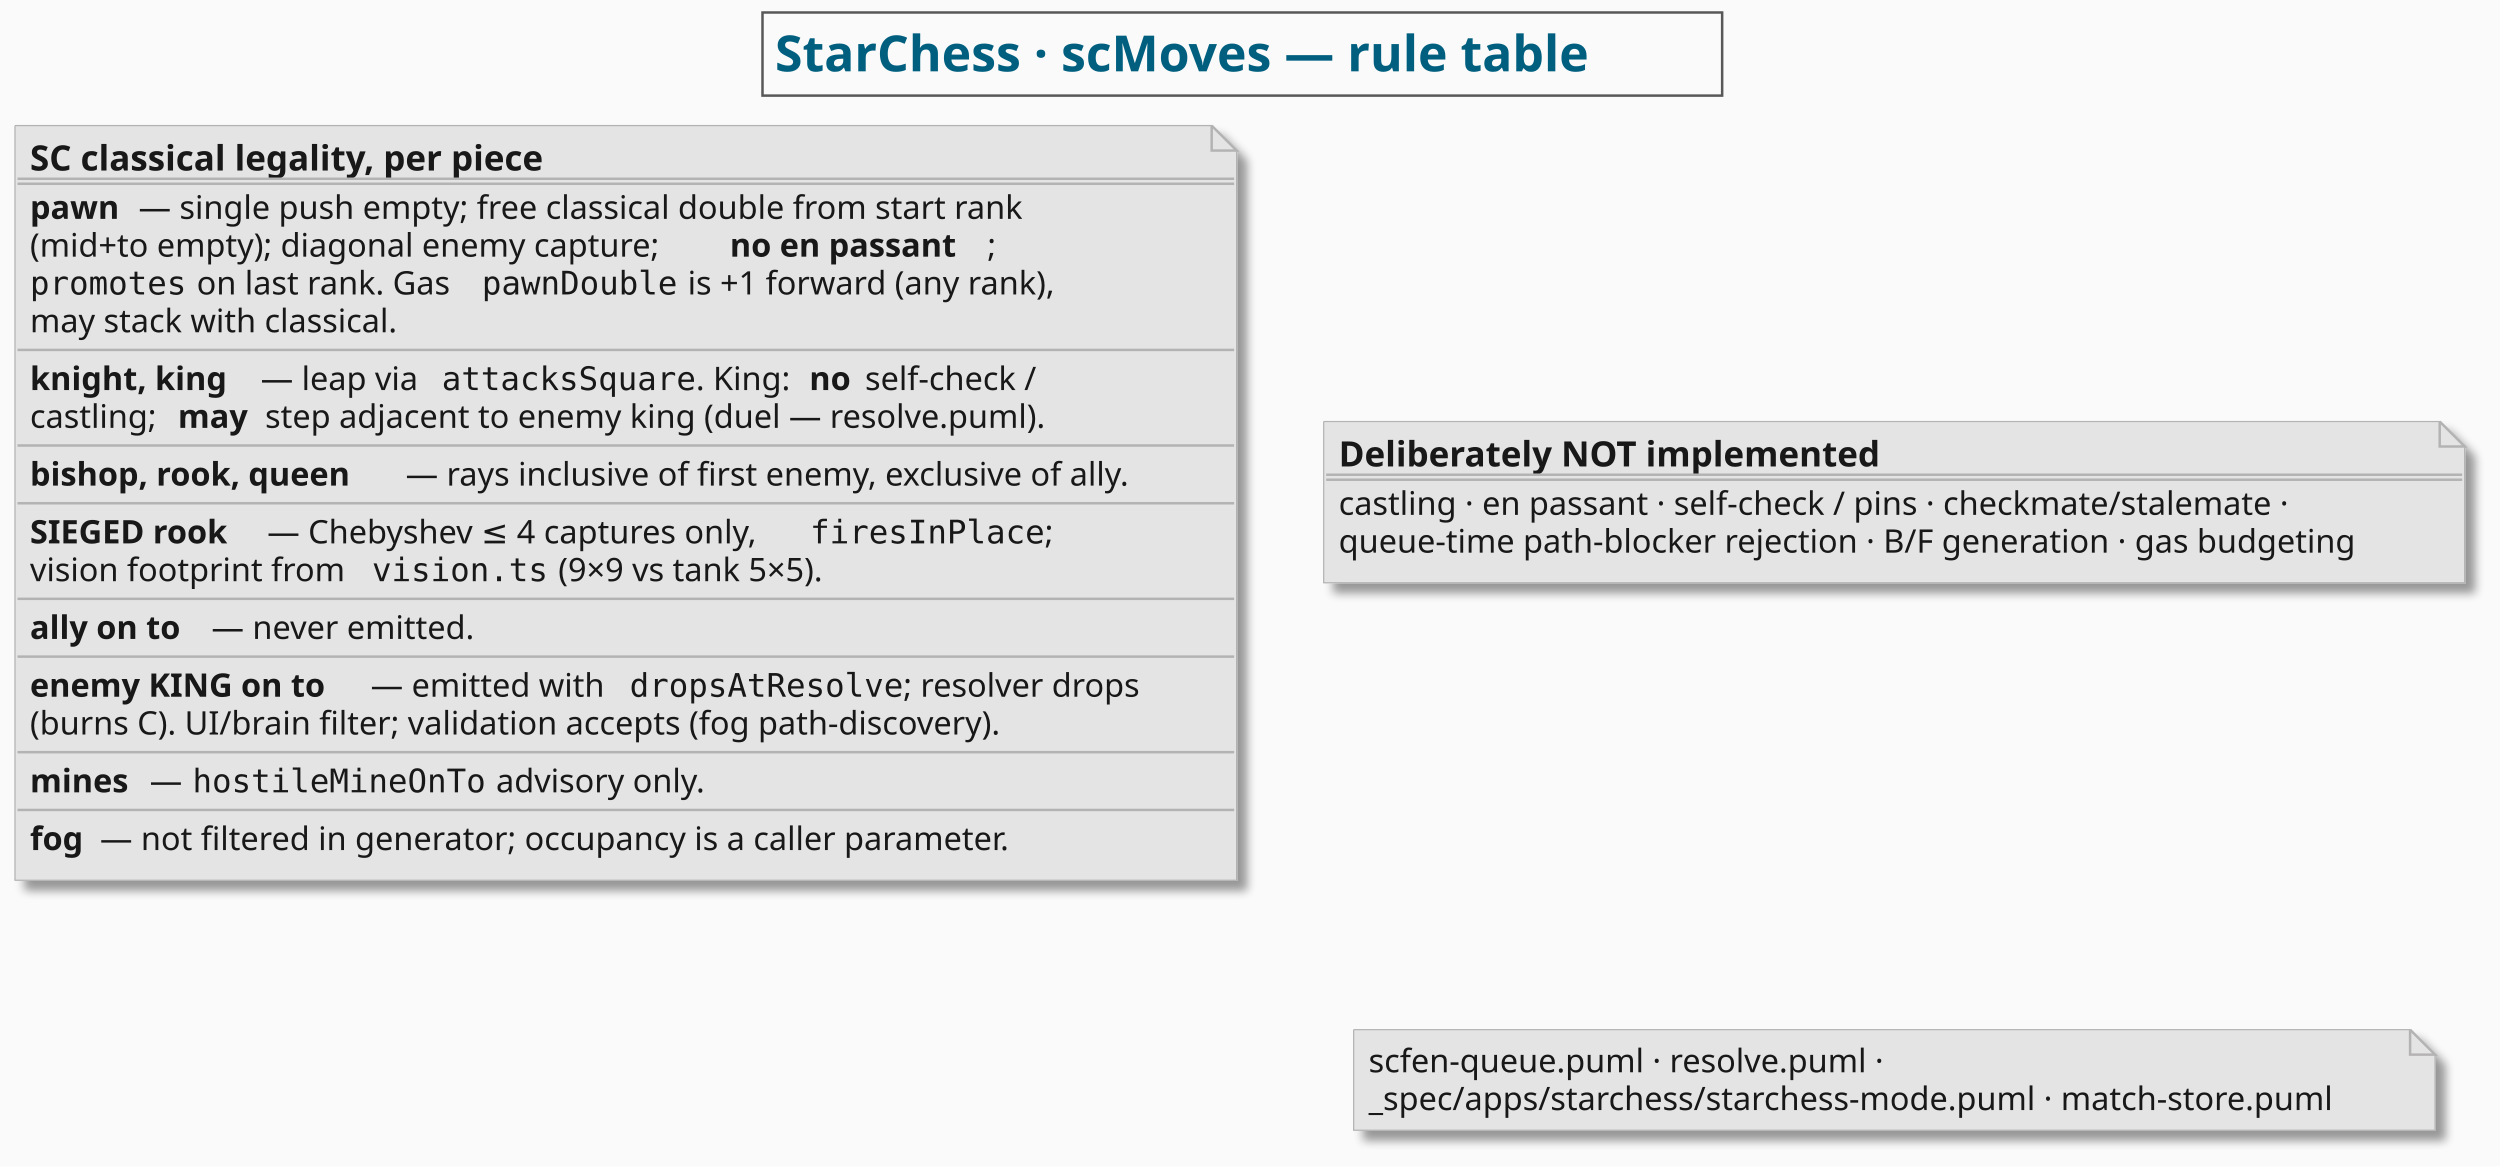
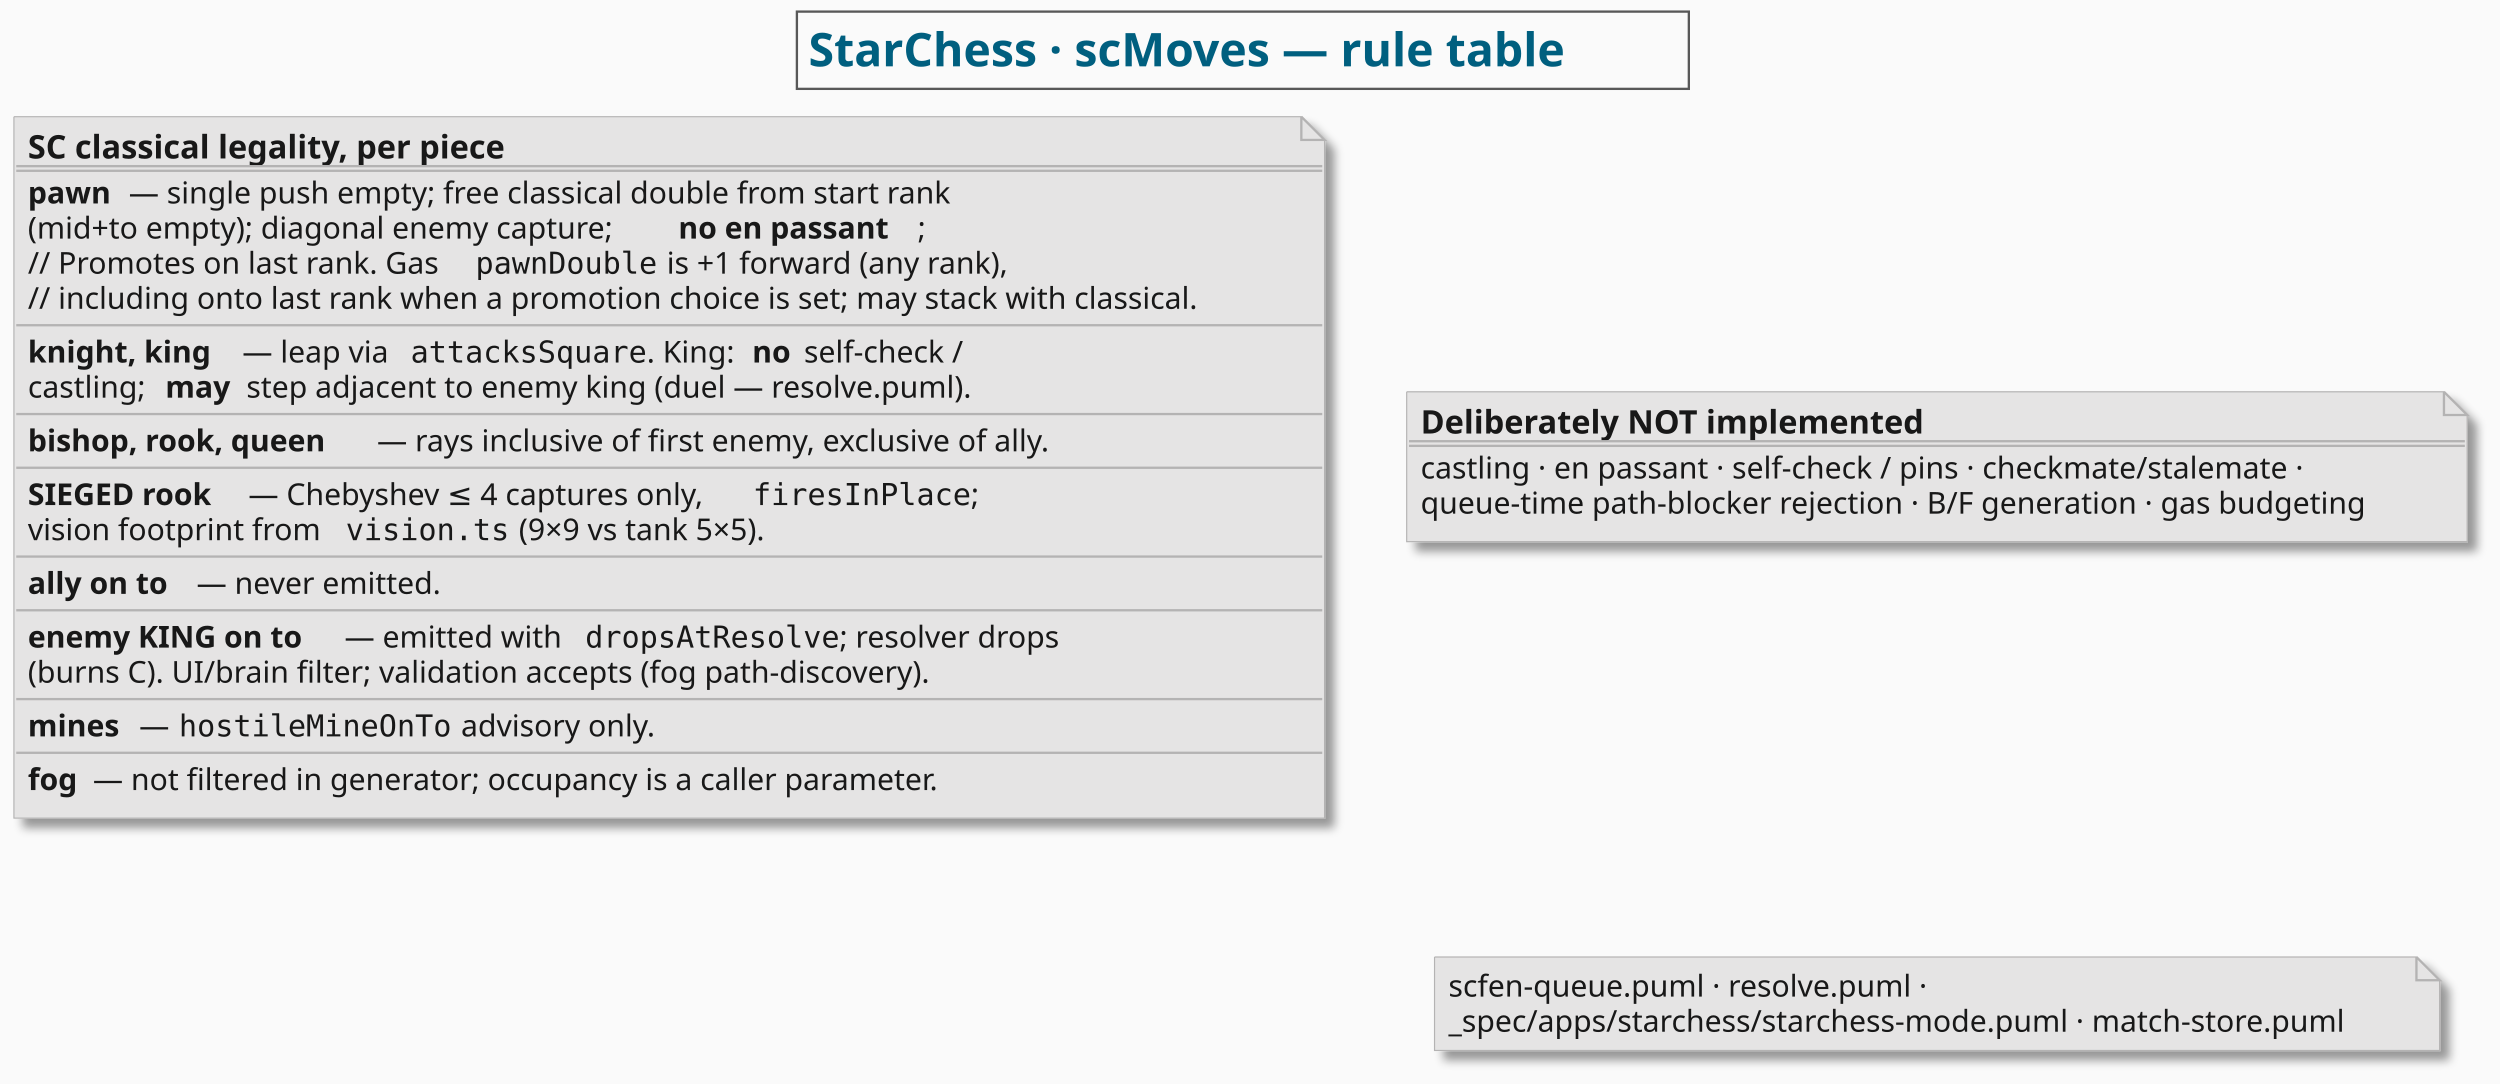
- <svg xmlns="http://www.w3.org/2000/svg" contentStyleType="text/css" data-diagram-type="CLASS" height="467px" preserveAspectRatio="none" style="width:1001px;height:467px;background:#FAFAFA;" version="1.1" viewBox="0 0 1001 467" width="1001px" zoomAndPan="magnify">
+ <svg xmlns="http://www.w3.org/2000/svg" contentStyleType="text/css" data-diagram-type="CLASS" height="467px" preserveAspectRatio="none" style="width:1077px;height:467px;background:#FAFAFA;" version="1.1" viewBox="0 0 1077 467" width="1077px" zoomAndPan="magnify">
  <defs>
-     <filter height="300%" id="fyi2e7jw6qn0v" width="300%" x="-1" y="-1">
+     <filter height="300%" id="f1ntinzzdw68ry" width="300%" x="-1" y="-1">
      <feGaussianBlur result="blurOut" stdDeviation="2" />
      <feColorMatrix in="blurOut" result="blurOut2" type="matrix" values="0 0 0 0 0 0 0 0 0 0 0 0 0 0 0 0 0 0 .4 0" />
      <feOffset dx="4" dy="4" in="blurOut2" result="blurOut3" />
      <feBlend in="SourceGraphic" in2="blurOut3" mode="normal" />
    </filter>
  </defs>
  <g>
-     <rect fill="#FAFAFA" height="467" style="stroke:none;stroke-width:1;" width="1001" x="0" y="0" />
+     <rect fill="#FAFAFA" height="467" style="stroke:none;stroke-width:1;" width="1077" x="0" y="0" />
    <g class="title" data-source-line="122">
-       <rect fill="none" height="33.281" style="stroke:#585858;stroke-width:1;" width="384.248" x="305.304" y="5" />
-       <text fill="#005F7F" font-family="sans-serif" font-size="20" font-weight="700" lengthAdjust="spacing" textLength="374.248" x="310.304" y="28.564">StarChess · scMoves — rule table</text>
+       <rect fill="none" height="33.281" style="stroke:#585858;stroke-width:1;" width="384.248" x="343.304" y="5" />
+       <text fill="#005F7F" font-family="sans-serif" font-size="20" font-weight="700" lengthAdjust="spacing" textLength="374.248" x="348.304" y="28.564">StarChess · scMoves — rule table</text>
    </g>
    <g class="entity" data-qualified-name="RULES" data-source-line="125" id="ent0001">
-       <path d="M6,50.281 L6,352.438 L495.152,352.438 L495.152,60.281 L485.152,50.281 L6,50.281" fill="#E5E4E4" filter="url(#fyi2e7jw6qn0v)" style="stroke:#B4B3B3;stroke-width:0.5;" />
-       <path d="M485.152,50.281 L485.152,60.281 L495.152,60.281 L485.152,50.281" fill="#E5E4E4" style="stroke:#B4B3B3;stroke-width:1;" />
+       <path d="M6,50.281 L6,352.438 L570.62,352.438 L570.62,60.281 L560.62,50.281 L6,50.281" fill="#E5E4E4" filter="url(#f1ntinzzdw68ry)" style="stroke:#B4B3B3;stroke-width:0.5;" />
+       <path d="M560.62,50.281 L560.62,60.281 L570.62,60.281 L560.62,50.281" fill="#E5E4E4" style="stroke:#B4B3B3;stroke-width:1;" />
      <text fill="#181818" font-family="sans-serif" font-size="14" font-weight="700" lengthAdjust="spacing" textLength="239.435" x="12" y="68.276">SC classical legality, per piece</text>
-       <line style="stroke:#B4B3B3;stroke-width:1;" x1="7" x2="494.152" y1="71.578" y2="71.578" />
-       <line style="stroke:#B4B3B3;stroke-width:1;" x1="7" x2="494.152" y1="73.578" y2="73.578" />
+       <line style="stroke:#B4B3B3;stroke-width:1;" x1="7" x2="569.62" y1="71.578" y2="71.578" />
+       <line style="stroke:#B4B3B3;stroke-width:1;" x1="7" x2="569.62" y1="73.578" y2="73.578" />
      <text fill="#181818" font-family="sans-serif" font-size="13" font-weight="700" lengthAdjust="spacing" textLength="39.343" x="12" y="87.645">pawn</text>
      <text fill="#181818" font-family="sans-serif" font-size="13" lengthAdjust="spacing" textLength="380.993" x="55.475" y="87.645">— single push empty; free classical double from start rank</text>
      <text fill="#181818" font-family="sans-serif" font-size="13" lengthAdjust="spacing" textLength="276.098" x="12" y="102.778">(mid+to empty); diagonal enemy capture;</text>
      <text fill="#181818" font-family="sans-serif" font-size="13" font-weight="700" lengthAdjust="spacing" textLength="103.105" x="292.23" y="102.778">no en passant</text>
      <text fill="#181818" font-family="sans-serif" font-size="13" lengthAdjust="spacing" textLength="4.38" x="395.335" y="102.778">;</text>
-       <text fill="#181818" font-family="monospace" font-size="13" lengthAdjust="spacing" textLength="62.613" x="12" y="117.911">promotes</text>
-       <text fill="#181818" font-family="sans-serif" font-size="13" lengthAdjust="spacing" textLength="110.062" x="78.746" y="117.911">on last rank. Gas</text>
-       <text fill="#181818" font-family="monospace" font-size="13" lengthAdjust="spacing" textLength="78.267" x="192.94" y="117.911">pawnDouble</text>
-       <text fill="#181818" font-family="sans-serif" font-size="13" lengthAdjust="spacing" textLength="163.401" x="275.339" y="117.911">is +1 forward (any rank),</text>
-       <text fill="#181818" font-family="sans-serif" font-size="13" lengthAdjust="spacing" textLength="161.554" x="12" y="133.043">may stack with classical.</text>
-       <line style="stroke:#B4B3B3;stroke-width:1;" x1="7" x2="494.152" y1="140.109" y2="140.109" />
+       <text fill="#181818" font-family="sans-serif" font-size="13" lengthAdjust="spacing" textLength="188.709" x="12" y="117.911">// Promotes on last rank. Gas</text>
+       <text fill="#181818" font-family="monospace" font-size="13" lengthAdjust="spacing" textLength="78.267" x="204.842" y="117.911">pawnDouble</text>
+       <text fill="#181818" font-family="sans-serif" font-size="13" lengthAdjust="spacing" textLength="163.401" x="287.241" y="117.911">is +1 forward (any rank),</text>
+       <text fill="#181818" font-family="sans-serif" font-size="13" lengthAdjust="spacing" textLength="543.62" x="12" y="133.043">// including onto last rank when a promotion choice is set; may stack with classical.</text>
+       <line style="stroke:#B4B3B3;stroke-width:1;" x1="7" x2="569.62" y1="140.109" y2="140.109" />
      <text fill="#181818" font-family="sans-serif" font-size="13" font-weight="700" lengthAdjust="spacing" textLength="88.258" x="12" y="156.176">knight, king</text>
      <text fill="#181818" font-family="sans-serif" font-size="13" lengthAdjust="spacing" textLength="68.364" x="104.39" y="156.176">— leap via</text>
      <text fill="#181818" font-family="monospace" font-size="13" lengthAdjust="spacing" textLength="101.747" x="176.887" y="156.176">attacksSquare</text>
      <text fill="#181818" font-family="sans-serif" font-size="13" lengthAdjust="spacing" textLength="41.273" x="278.633" y="156.176">. King:</text>
      <text fill="#181818" font-family="sans-serif" font-size="13" font-weight="700" lengthAdjust="spacing" textLength="18.186" x="324.038" y="156.176">no</text>
      <text fill="#181818" font-family="sans-serif" font-size="13" lengthAdjust="spacing" textLength="74.223" x="346.356" y="156.176">self-check /</text>
      <text fill="#181818" font-family="sans-serif" font-size="13" lengthAdjust="spacing" textLength="55.079" x="12" y="171.309">castling;</text>
      <text fill="#181818" font-family="sans-serif" font-size="13" font-weight="700" lengthAdjust="spacing" textLength="30.793" x="71.211" y="171.309">may</text>
      <text fill="#181818" font-family="sans-serif" font-size="13" lengthAdjust="spacing" textLength="338.248" x="106.136" y="171.309">step adjacent to enemy king (duel — resolve.puml).</text>
-       <line style="stroke:#B4B3B3;stroke-width:1;" x1="7" x2="494.152" y1="178.375" y2="178.375" />
+       <line style="stroke:#B4B3B3;stroke-width:1;" x1="7" x2="569.62" y1="178.375" y2="178.375" />
      <text fill="#181818" font-family="sans-serif" font-size="13" font-weight="700" lengthAdjust="spacing" textLength="146.288" x="12" y="194.442">bishop, rook, queen</text>
      <text fill="#181818" font-family="sans-serif" font-size="13" lengthAdjust="spacing" textLength="317.732" x="162.42" y="194.442">— rays inclusive of first enemy, exclusive of ally.</text>
-       <line style="stroke:#B4B3B3;stroke-width:1;" x1="7" x2="494.152" y1="201.508" y2="201.508" />
+       <line style="stroke:#B4B3B3;stroke-width:1;" x1="7" x2="569.62" y1="201.508" y2="201.508" />
      <text fill="#181818" font-family="sans-serif" font-size="13" font-weight="700" lengthAdjust="spacing" textLength="90.867" x="12" y="217.575">SIEGED rook</text>
      <text fill="#181818" font-family="sans-serif" font-size="13" lengthAdjust="spacing" textLength="213.237" x="106.999" y="217.575">— Chebyshev ≤ 4 captures only,</text>
      <text fill="#181818" font-family="monospace" font-size="13" lengthAdjust="spacing" textLength="93.92" x="324.368" y="217.575">firesInPlace</text>
      <text fill="#181818" font-family="sans-serif" font-size="13" lengthAdjust="spacing" textLength="4.38" x="418.288" y="217.575">;</text>
      <text fill="#181818" font-family="sans-serif" font-size="13" lengthAdjust="spacing" textLength="132.812" x="12" y="232.708">vision footprint from</text>
      <text fill="#181818" font-family="monospace" font-size="13" lengthAdjust="spacing" textLength="70.44" x="148.944" y="232.708">vision.ts</text>
      <text fill="#181818" font-family="sans-serif" font-size="13" lengthAdjust="spacing" textLength="124.839" x="223.517" y="232.708">(9×9 vs tank 5×5).</text>
-       <line style="stroke:#B4B3B3;stroke-width:1;" x1="7" x2="494.152" y1="239.773" y2="239.773" />
+       <line style="stroke:#B4B3B3;stroke-width:1;" x1="7" x2="569.62" y1="239.773" y2="239.773" />
      <text fill="#181818" font-family="sans-serif" font-size="13" font-weight="700" lengthAdjust="spacing" textLength="68.542" x="12" y="255.84">ally on to</text>
      <text fill="#181818" font-family="sans-serif" font-size="13" lengthAdjust="spacing" textLength="113.388" x="84.674" y="255.84">— never emitted.</text>
-       <line style="stroke:#B4B3B3;stroke-width:1;" x1="7" x2="494.152" y1="262.906" y2="262.906" />
+       <line style="stroke:#B4B3B3;stroke-width:1;" x1="7" x2="569.62" y1="262.906" y2="262.906" />
      <text fill="#181818" font-family="sans-serif" font-size="13" font-weight="700" lengthAdjust="spacing" textLength="132.279" x="12" y="278.973">enemy KING on to</text>
      <text fill="#181818" font-family="sans-serif" font-size="13" lengthAdjust="spacing" textLength="99.563" x="148.411" y="278.973">— emitted with</text>
      <text fill="#181818" font-family="monospace" font-size="13" lengthAdjust="spacing" textLength="109.573" x="252.106" y="278.973">dropsAtResolve</text>
      <text fill="#181818" font-family="sans-serif" font-size="13" lengthAdjust="spacing" textLength="101.937" x="361.68" y="278.973">; resolver drops</text>
      <text fill="#181818" font-family="sans-serif" font-size="13" lengthAdjust="spacing" textLength="421.046" x="12" y="294.106">(burns C). UI/brain filter; validation accepts (fog path-discovery).</text>
-       <line style="stroke:#B4B3B3;stroke-width:1;" x1="7" x2="494.152" y1="301.172" y2="301.172" />
+       <line style="stroke:#B4B3B3;stroke-width:1;" x1="7" x2="569.62" y1="301.172" y2="301.172" />
      <text fill="#181818" font-family="sans-serif" font-size="13" font-weight="700" lengthAdjust="spacing" textLength="43.812" x="12" y="317.239">mines</text>
      <text fill="#181818" font-family="sans-serif" font-size="13" lengthAdjust="spacing" textLength="13" x="59.944" y="317.239">—</text>
      <text fill="#181818" font-family="monospace" font-size="13" lengthAdjust="spacing" textLength="117.4" x="77.076" y="317.239">hostileMineOnTo</text>
      <text fill="#181818" font-family="sans-serif" font-size="13" lengthAdjust="spacing" textLength="91.051" x="198.608" y="317.239">advisory only.</text>
-       <line style="stroke:#B4B3B3;stroke-width:1;" x1="7" x2="494.152" y1="324.305" y2="324.305" />
+       <line style="stroke:#B4B3B3;stroke-width:1;" x1="7" x2="569.62" y1="324.305" y2="324.305" />
      <text fill="#181818" font-family="sans-serif" font-size="13" font-weight="700" lengthAdjust="spacing" textLength="23.893" x="12" y="340.372">fog</text>
      <text fill="#181818" font-family="sans-serif" font-size="13" lengthAdjust="spacing" textLength="394.977" x="40.025" y="340.372">— not filtered in generator; occupancy is a caller parameter.</text>
    </g>
    <g class="entity" data-qualified-name="NOTIMPL" data-source-line="151" id="ent0002">
-       <path d="M530,168.781 L530,233.344 L986.856,233.344 L986.856,178.781 L976.856,168.781 L530,168.781" fill="#E5E4E4" filter="url(#fyi2e7jw6qn0v)" style="stroke:#B4B3B3;stroke-width:0.5;" />
-       <path d="M976.856,168.781 L976.856,178.781 L986.856,178.781 L976.856,168.781" fill="#E5E4E4" style="stroke:#B4B3B3;stroke-width:1;" />
-       <text fill="#181818" font-family="sans-serif" font-size="14" font-weight="700" lengthAdjust="spacing" textLength="243.571" x="536" y="186.776">Deliberately NOT implemented</text>
-       <line style="stroke:#B4B3B3;stroke-width:1;" x1="531" x2="985.856" y1="190.078" y2="190.078" />
-       <line style="stroke:#B4B3B3;stroke-width:1;" x1="531" x2="985.856" y1="192.078" y2="192.078" />
-       <text fill="#181818" font-family="sans-serif" font-size="13" lengthAdjust="spacing" textLength="414.159" x="536" y="206.145">castling · en passant · self-check / pins · checkmate/stalemate ·</text>
-       <text fill="#181818" font-family="sans-serif" font-size="13" lengthAdjust="spacing" textLength="435.856" x="536" y="221.278">queue-time path-blocker rejection · B/F generation · gas budgeting</text>
+       <path d="M606,168.781 L606,233.344 L1062.855,233.344 L1062.855,178.781 L1052.855,168.781 L606,168.781" fill="#E5E4E4" filter="url(#f1ntinzzdw68ry)" style="stroke:#B4B3B3;stroke-width:0.5;" />
+       <path d="M1052.855,168.781 L1052.855,178.781 L1062.855,178.781 L1052.855,168.781" fill="#E5E4E4" style="stroke:#B4B3B3;stroke-width:1;" />
+       <text fill="#181818" font-family="sans-serif" font-size="14" font-weight="700" lengthAdjust="spacing" textLength="243.571" x="612" y="186.776">Deliberately NOT implemented</text>
+       <line style="stroke:#B4B3B3;stroke-width:1;" x1="607" x2="1061.855" y1="190.078" y2="190.078" />
+       <line style="stroke:#B4B3B3;stroke-width:1;" x1="607" x2="1061.855" y1="192.078" y2="192.078" />
+       <text fill="#181818" font-family="sans-serif" font-size="13" lengthAdjust="spacing" textLength="414.159" x="612" y="206.145">castling · en passant · self-check / pins · checkmate/stalemate ·</text>
+       <text fill="#181818" font-family="sans-serif" font-size="13" lengthAdjust="spacing" textLength="435.856" x="612" y="221.278">queue-time path-blocker rejection · B/F generation · gas budgeting</text>
    </g>
    <g class="entity" data-qualified-name="XREF" data-source-line="158" id="ent0003">
-       <path d="M542,412.281 L542,452.547 L975.001,452.547 L975.001,422.281 L965.001,412.281 L542,412.281" fill="#E5E4E4" filter="url(#fyi2e7jw6qn0v)" style="stroke:#B4B3B3;stroke-width:0.5;" />
-       <path d="M965.001,412.281 L965.001,422.281 L975.001,422.281 L965.001,412.281" fill="#E5E4E4" style="stroke:#B4B3B3;stroke-width:1;" />
-       <text fill="#181818" font-family="sans-serif" font-size="13" lengthAdjust="spacing" textLength="221.984" x="548" y="429.348">scfen-queue.puml · resolve.puml ·</text>
-       <text fill="#181818" font-family="sans-serif" font-size="13" lengthAdjust="spacing" textLength="412.001" x="548" y="444.481">_spec/apps/starchess/starchess-mode.puml · match-store.puml</text>
+       <path d="M618,412.281 L618,452.547 L1051.001,452.547 L1051.001,422.281 L1041.001,412.281 L618,412.281" fill="#E5E4E4" filter="url(#f1ntinzzdw68ry)" style="stroke:#B4B3B3;stroke-width:0.5;" />
+       <path d="M1041.001,412.281 L1041.001,422.281 L1051.001,422.281 L1041.001,412.281" fill="#E5E4E4" style="stroke:#B4B3B3;stroke-width:1;" />
+       <text fill="#181818" font-family="sans-serif" font-size="13" lengthAdjust="spacing" textLength="221.984" x="624" y="429.348">scfen-queue.puml · resolve.puml ·</text>
+       <text fill="#181818" font-family="sans-serif" font-size="13" lengthAdjust="spacing" textLength="412.001" x="624" y="444.481">_spec/apps/starchess/starchess-mode.puml · match-store.puml</text>
    </g>
  </g>
</svg>
